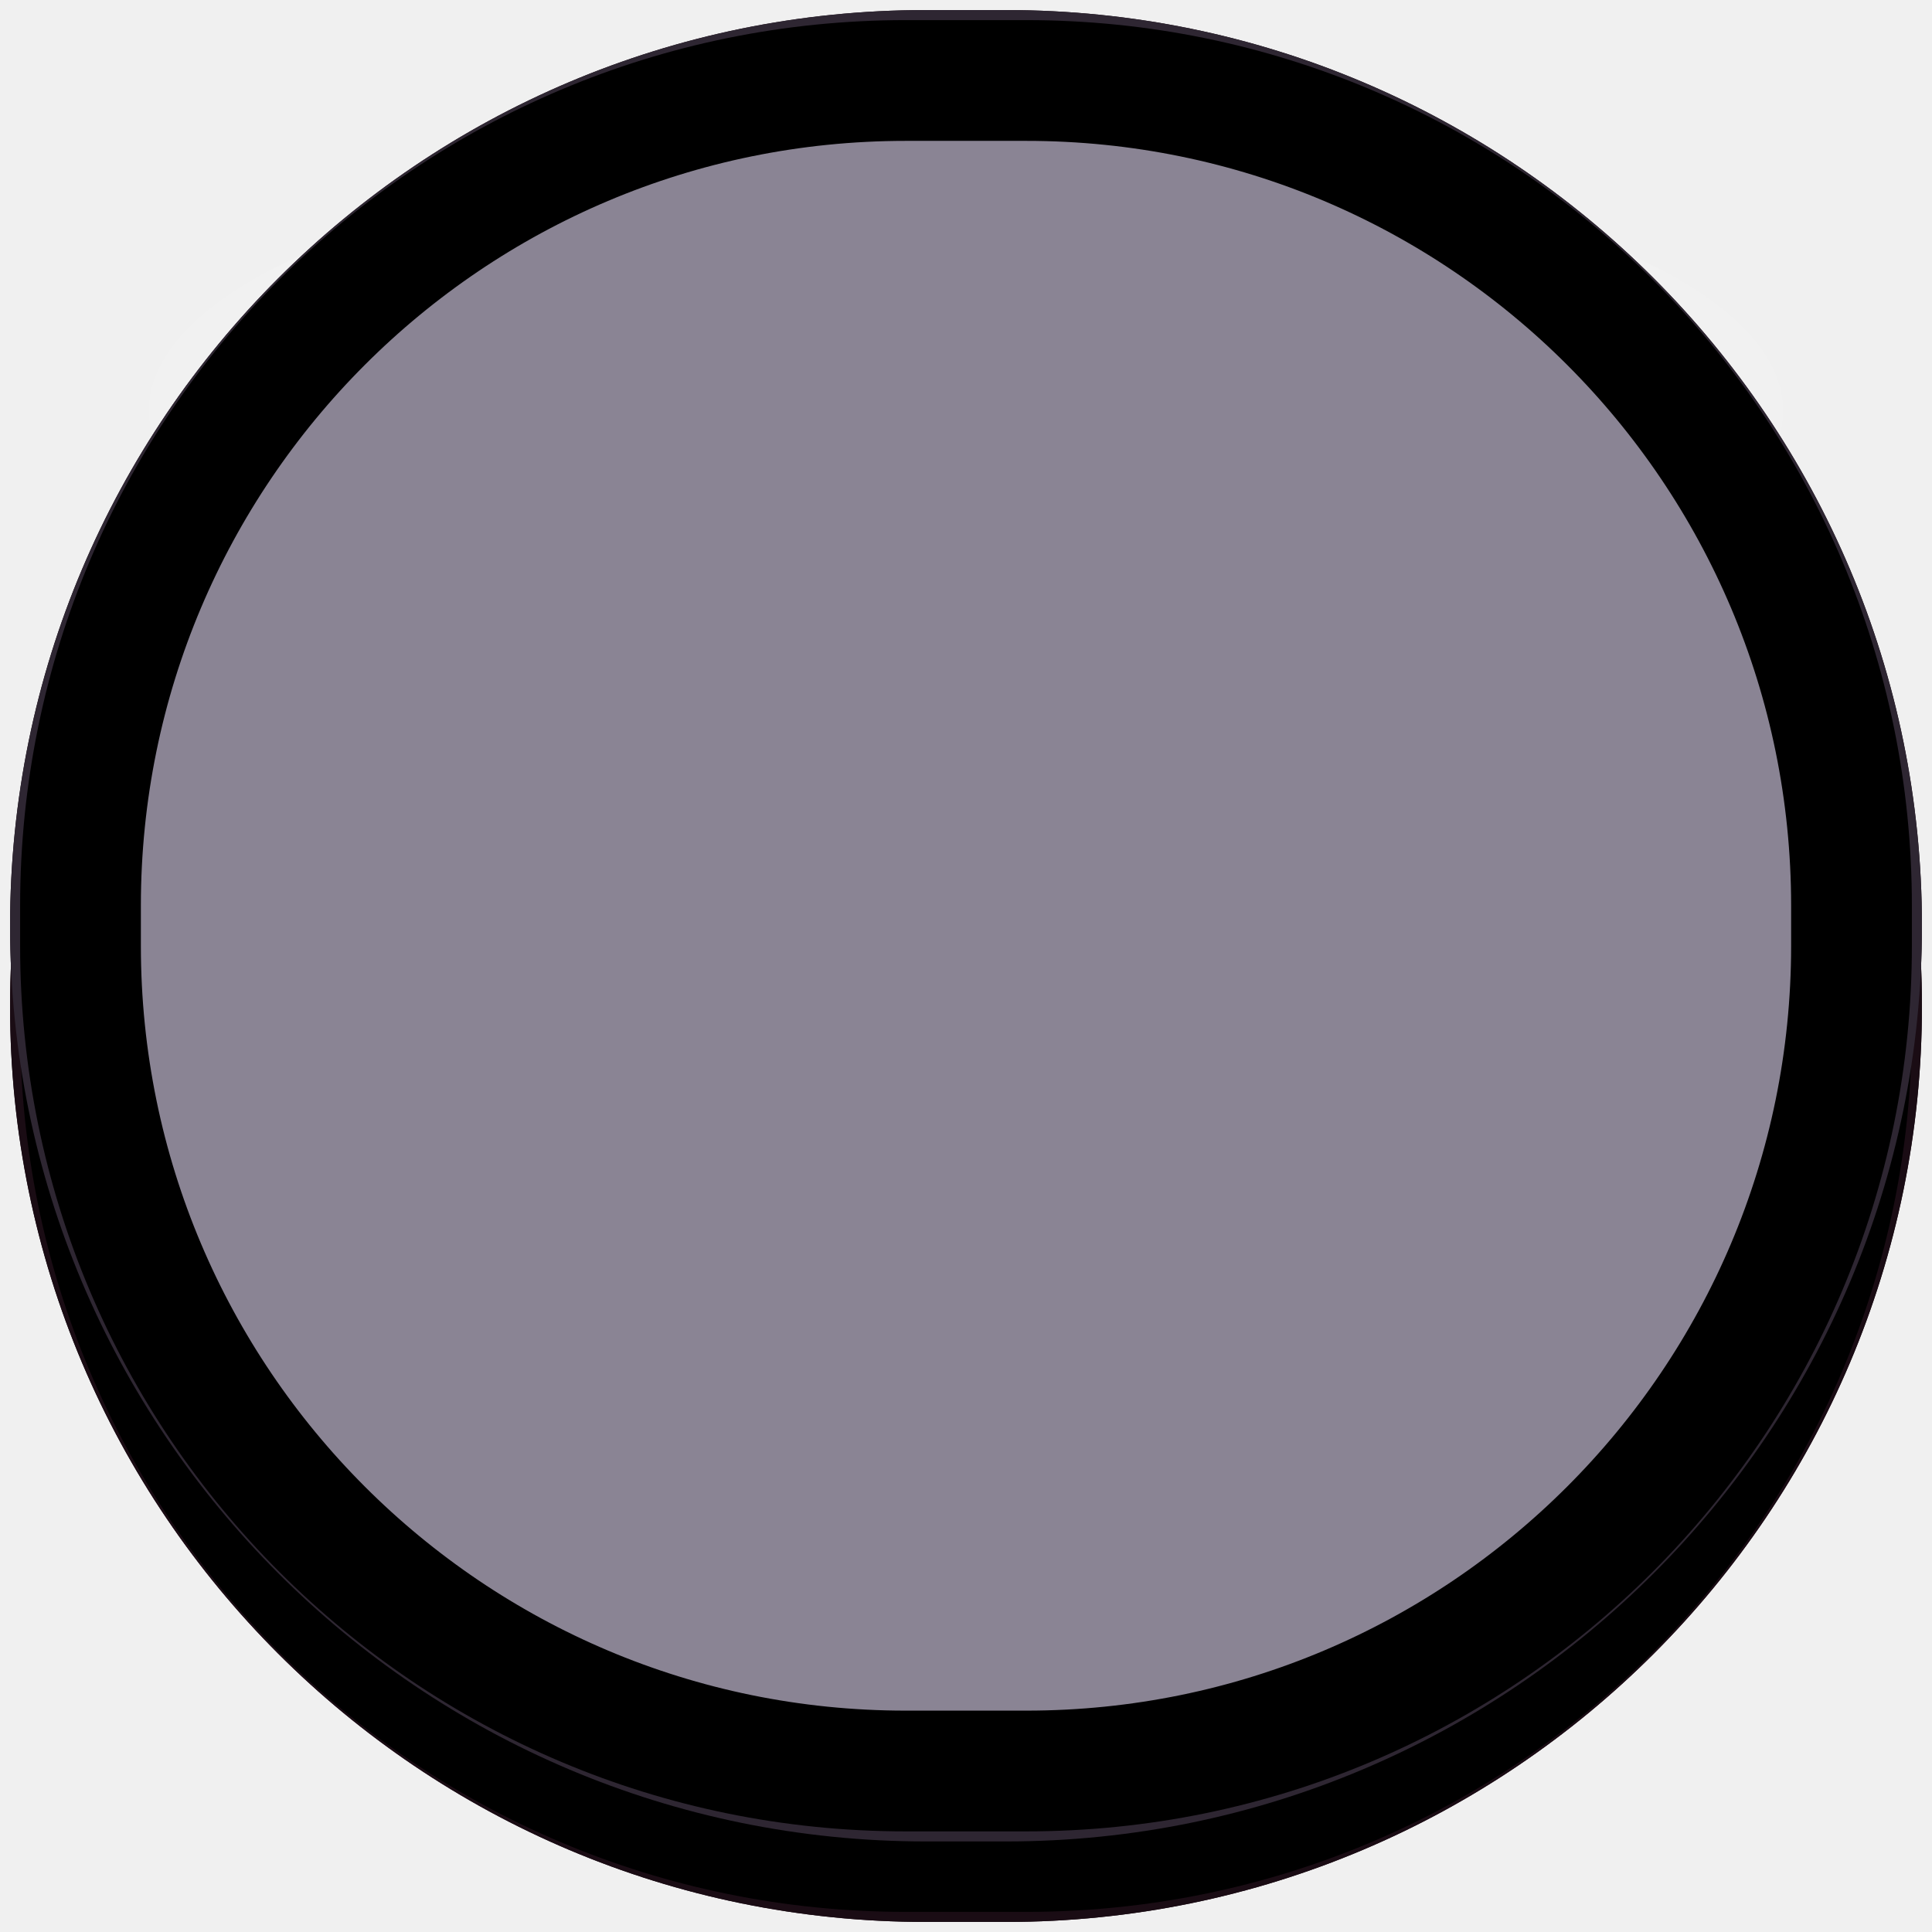
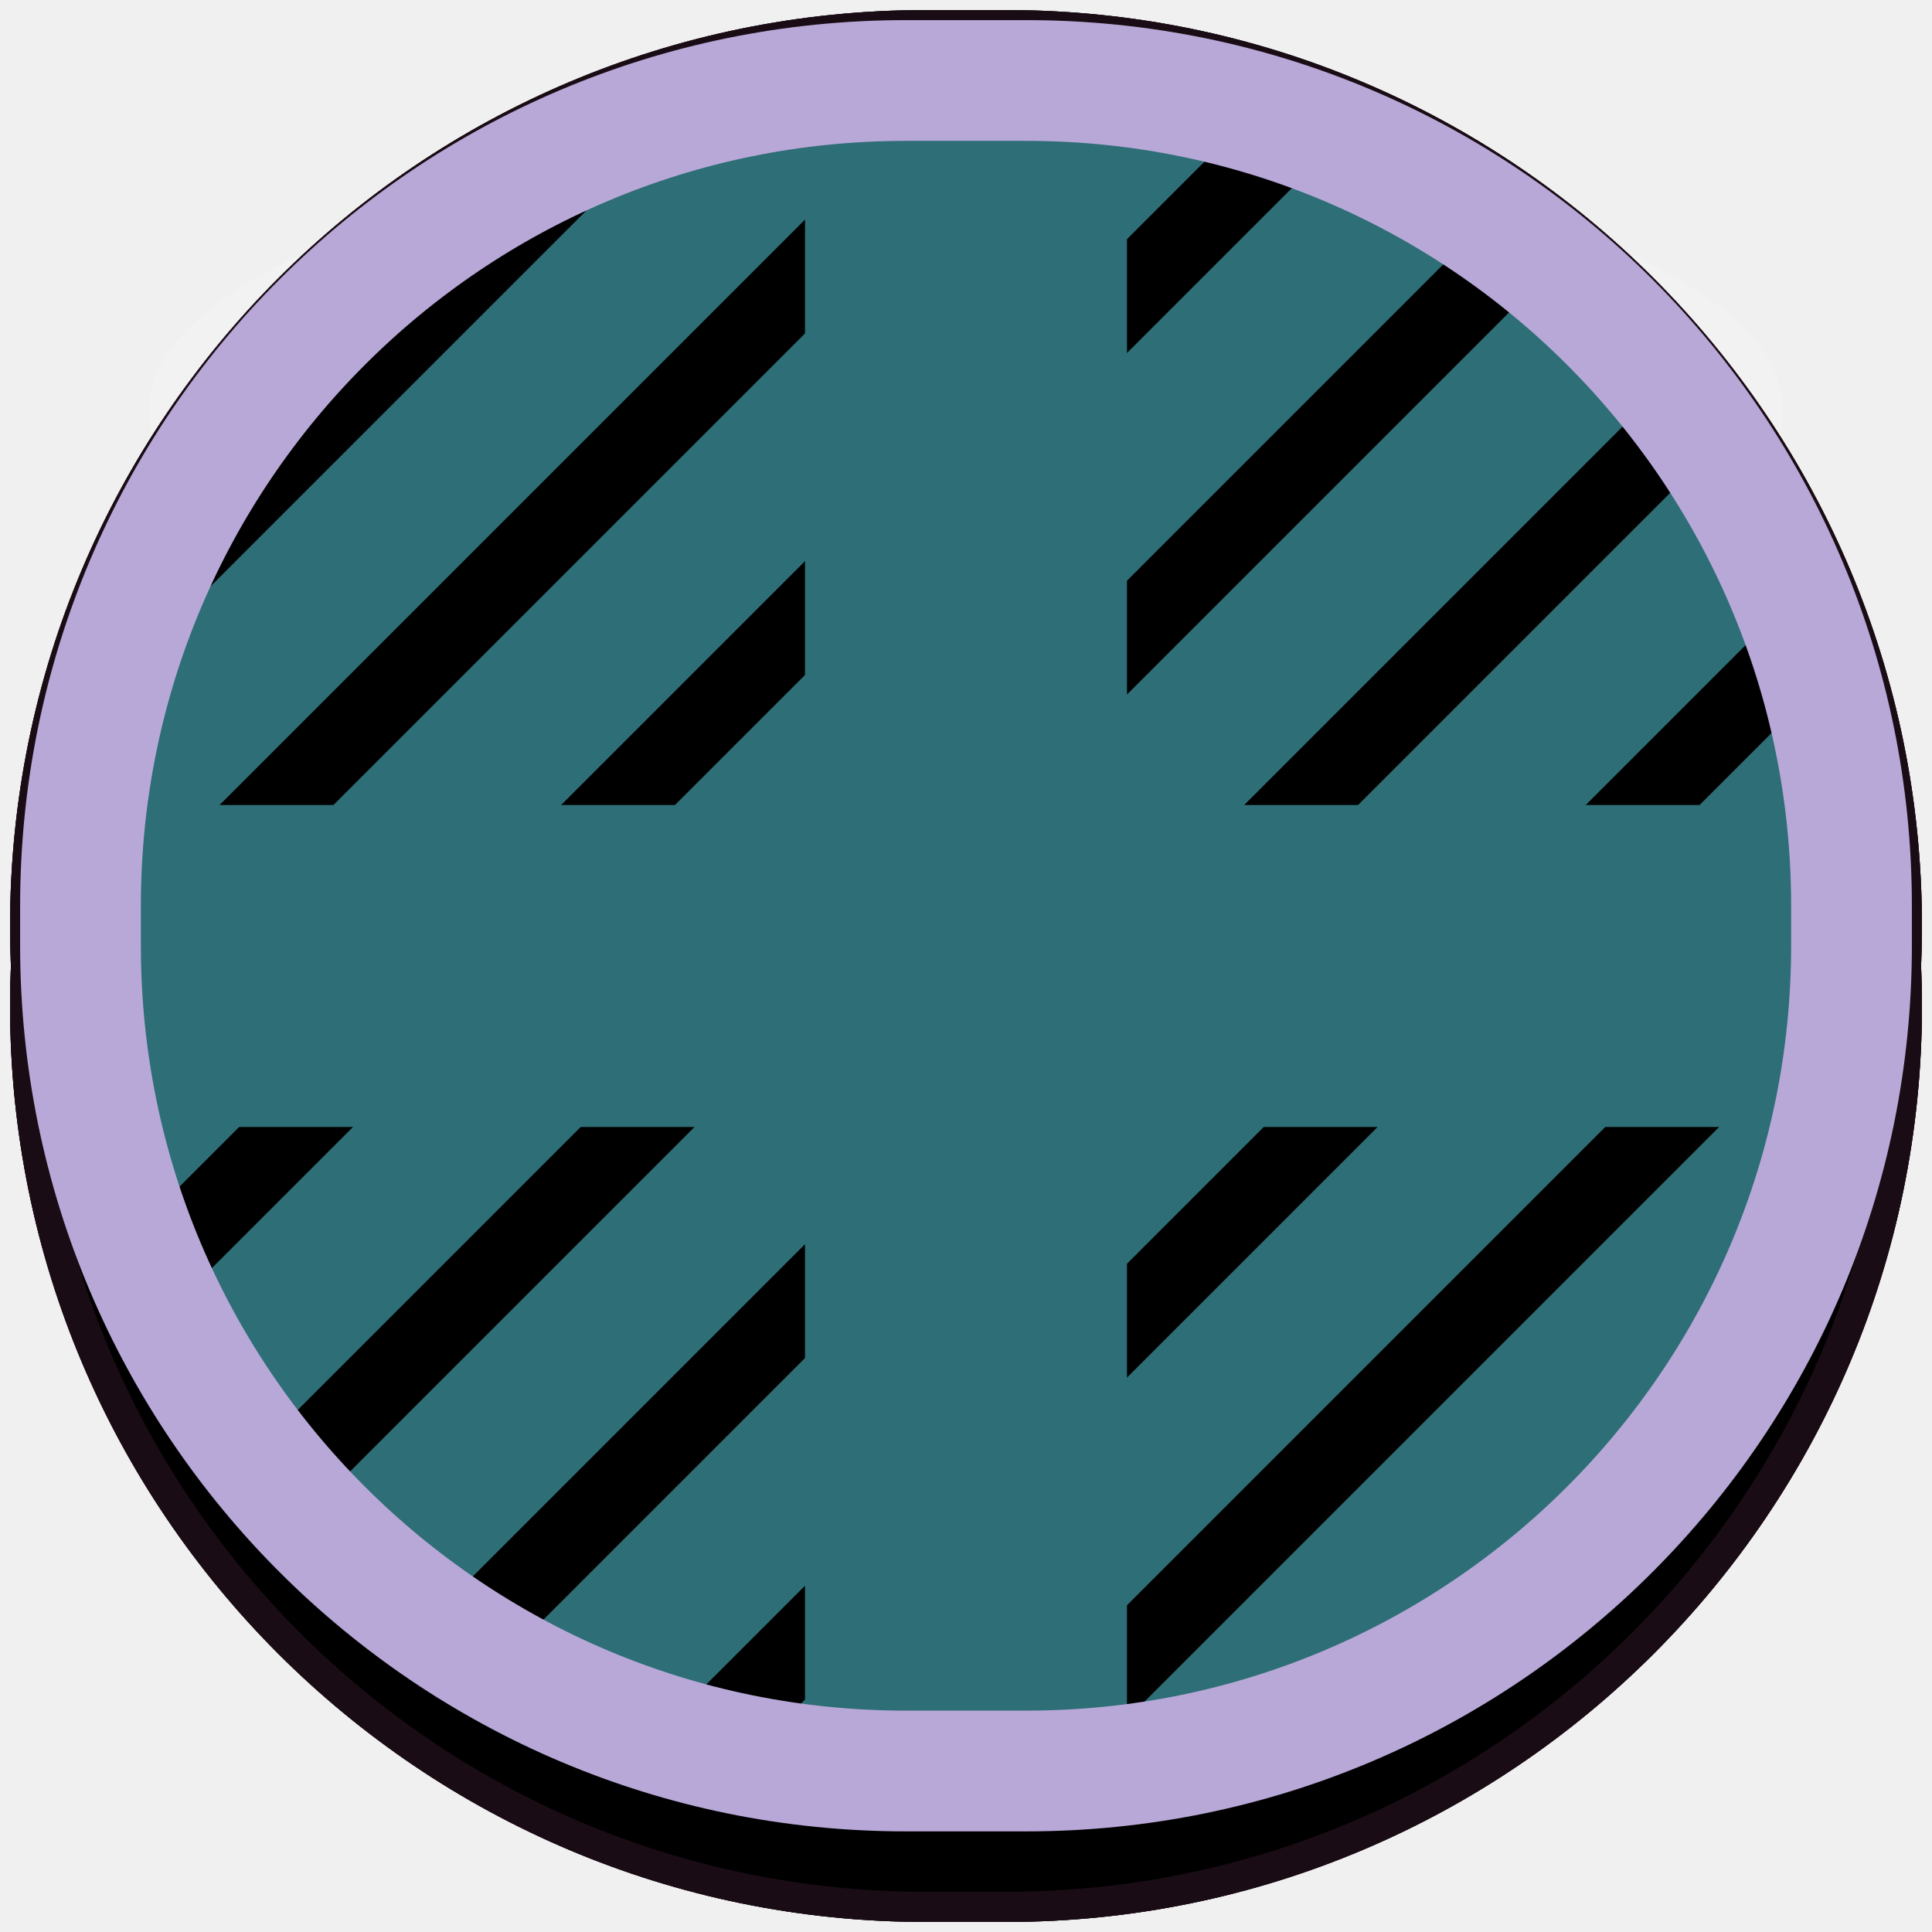
<svg xmlns="http://www.w3.org/2000/svg" width="48" height="48" data-slice="23 22 23 25">
  <defs>
    <linearGradient id="g1" x1="0" y1="0" x2="0" y2="1">
      <stop offset="0" stop-color="#5A3A24" />
      <stop offset="1" stop-color="#3E2716" />
    </linearGradient>
    <linearGradient id="g2" x1="0" y1="0" x2="0" y2="1">
      <stop offset="0" stop-color="#FFFFFF" stop-opacity="0.122" />
      <stop offset="0.7" stop-color="#FFFFFF" stop-opacity="0.055" />
      <stop offset="1" stop-color="#FFFFFF" stop-opacity="0.024" />
    </linearGradient>
    <linearGradient id="g3" x1="0" y1="0" x2="0" y2="1">
      <stop offset="0" stop-color="#FFDCB4" stop-opacity="0.4" />
      <stop offset="0.45" stop-color="#FFDCB4" stop-opacity="0" />
      <stop offset="1" stop-color="#FFDCB4" stop-opacity="0" />
    </linearGradient>
    <linearGradient id="g4" x1="0" y1="0" x2="0" y2="1">
      <stop offset="0" stop-color="#000000" stop-opacity="0" />
      <stop offset="0.55" stop-color="#000000" stop-opacity="0" />
      <stop offset="1" stop-color="#000000" stop-opacity="0.349" />
    </linearGradient>
    <linearGradient id="g5" x1="0" y1="0" x2="0" y2="1">
      <stop offset="0" stop-color="#4A2E1C" />
      <stop offset="1" stop-color="#321E10" />
    </linearGradient>
    <linearGradient id="g6" x1="0" y1="0" x2="0" y2="1">
      <stop offset="0" stop-color="#000000" stop-opacity="0.4" />
      <stop offset="0.45" stop-color="#000000" stop-opacity="0" />
      <stop offset="1" stop-color="#000000" stop-opacity="0" />
    </linearGradient>
+     <linearGradient id="g7" x1="0" y1="0" x2="0" y2="1">
+       <stop offset="0" stop-color="#3A8A90" />
+       <stop offset="1" stop-color="#245A66" />
+     </linearGradient>
+     <pattern id="s8" width="6" height="6" patternUnits="userSpaceOnUse" patternTransform="rotate(45)">
+       <rect width="2.5" height="6" fill="#FFFFFF" fill-opacity="0.141" />
+     </pattern>
+     <mask id="m9" maskUnits="userSpaceOnUse" x="0" y="0" width="48" height="48">
+       <rect x="0" y="0" width="20" height="20" fill="#FFFFFF" />
+       <rect x="0" y="28" width="20" height="20" fill="#FFFFFF" />
+       <rect x="28" y="0" width="20" height="20" fill="#FFFFFF" />
+       <rect x="28" y="28" width="20" height="20" fill="#FFFFFF" />
+     </mask>
+     <linearGradient id="g10" x1="0" y1="0" x2="0" y2="1">
+       <stop offset="0" stop-color="#FFFFFF" stop-opacity="0.102" />
+       <stop offset="0.7" stop-color="#FFFFFF" stop-opacity="0.043" />
+       <stop offset="1" stop-color="#FFFFFF" stop-opacity="0.02" />
+     </linearGradient>
+     <linearGradient id="g11" x1="0" y1="0" x2="0" y2="1">
+       <stop offset="0" stop-color="#FFFFFF" stop-opacity="0.4" />
+       <stop offset="0.45" stop-color="#FFFFFF" stop-opacity="0" />
+       <stop offset="1" stop-color="#FFFFFF" stop-opacity="0" />
+     </linearGradient>
+     <linearGradient id="g12" x1="0" y1="0" x2="0" y2="1">
+       <stop offset="0" stop-color="#000000" stop-opacity="0" />
+       <stop offset="0.55" stop-color="#000000" stop-opacity="0" />
+       <stop offset="1" stop-color="#000000" stop-opacity="0.349" />
+     </linearGradient>
+     <pattern id="s13" width="6" height="6" patternUnits="userSpaceOnUse" patternTransform="rotate(45)">
+       <rect width="2" height="6" fill="#000000" />
+     </pattern>
+     <mask id="m14" maskUnits="userSpaceOnUse" x="0" y="0" width="48" height="48">
+       <rect x="0" y="0" width="20" height="20" fill="#FFFFFF" />
+       <rect x="0" y="28" width="20" height="20" fill="#FFFFFF" />
+       <rect x="28" y="0" width="20" height="20" fill="#FFFFFF" />
+       <rect x="28" y="28" width="20" height="20" fill="#FFFFFF" />
+     </mask>
  </defs>
  <g data-state="normal">
    <rect x="1" y="3" width="46" height="44" rx="22" fill="#2A1A10" stroke="#1A0C14" stroke-width="1.5" />
    <rect x="1" y="1" width="46" height="44" rx="22" fill="url(#g1)" />
    <rect x="3.7" y="3.7" width="40.6" height="13" rx="19.3" fill="url(#g2)" />
    <rect x="3.1" y="3.1" width="41.8" height="39.8" rx="19.9" fill="none" stroke="url(#g3)" stroke-width="1.5" />
    <rect x="3.25" y="3.25" width="41.5" height="39.5" rx="19.75" fill="none" stroke="url(#g4)" stroke-width="1.8" />
    <rect x="1" y="1" width="46" height="44" rx="22" fill="none" stroke="#1A0C14" stroke-width="1.5" />
  </g>
  <g data-state="normal" data-mode="hc">
    <rect x="1" y="3" width="46" height="44" rx="22" fill="#000000" />
    <rect x="1" y="1" width="46" height="44" rx="22" fill="#2A1A10" />
    <rect x="2" y="2" width="44" height="42" rx="20.5" fill="none" stroke="#000000" stroke-width="3" />
  </g>
  <g data-state="pressed">
    <rect x="1" y="3" width="46" height="44" rx="22" fill="url(#g5)" />
    <rect x="3.45" y="5.45" width="41.1" height="39.1" rx="19.55" fill="none" stroke="url(#g6)" stroke-width="2.2" />
    <rect x="1" y="3" width="46" height="44" rx="22" fill="none" stroke="#1A0C14" stroke-width="1.5" />
  </g>
  <g data-state="pressed" data-mode="hc">
    <rect x="1" y="3" width="46" height="44" rx="22" fill="#5A3A24" />
    <rect x="2" y="4" width="44" height="42" rx="20.5" fill="none" stroke="#000000" stroke-width="3" />
  </g>
  <g data-state="disabled">
    <rect x="1" y="1" width="46" height="44" rx="22" fill="#6A5A50" />
    <rect x="1" y="1" width="46" height="44" rx="22" fill="none" stroke="#2E2632" stroke-width="1.5" />
  </g>
  <g data-state="disabled" data-mode="hc">
    <rect x="1" y="1" width="46" height="44" rx="22" fill="#8A8494" />
    <rect x="2" y="2" width="44" height="42" rx="20.5" fill="none" stroke="#000000" stroke-width="3" />
  </g>
+   <g data-state="locked">
+     <rect x="1" y="3" width="46" height="44" rx="22" fill="#0A0408" stroke="#1A0C14" stroke-width="1.5" />
+     <rect x="1" y="1" width="46" height="44" rx="22" fill="url(#g7)" />
+     <rect x="1" y="1" width="46" height="44" rx="22" fill="url(#s8)" mask="url(#m9)" />
+     <rect x="3.7" y="3.7" width="40.6" height="13" rx="19.3" fill="url(#g10)" />
+     <rect x="3.1" y="3.1" width="41.8" height="39.8" rx="19.9" fill="none" stroke="url(#g11)" stroke-width="1.5" />
+     <rect x="3.25" y="3.25" width="41.5" height="39.5" rx="19.75" fill="none" stroke="url(#g12)" stroke-width="1.8" />
+     <rect x="1" y="1" width="46" height="44" rx="22" fill="none" stroke="#1A0C14" stroke-width="1.5" />
+   </g>
+   <g data-state="locked" data-mode="hc">
+     <rect x="1" y="3" width="46" height="44" rx="22" fill="#000000" />
+     <rect x="1" y="1" width="46" height="44" rx="22" fill="#2E6E76" />
+     <rect x="1" y="1" width="46" height="44" rx="22" fill="url(#s13)" mask="url(#m14)" />
+     <rect x="2" y="2" width="44" height="42" rx="20.5" fill="none" stroke="#B8A8D8" stroke-width="3" />
+   </g>
</svg>
